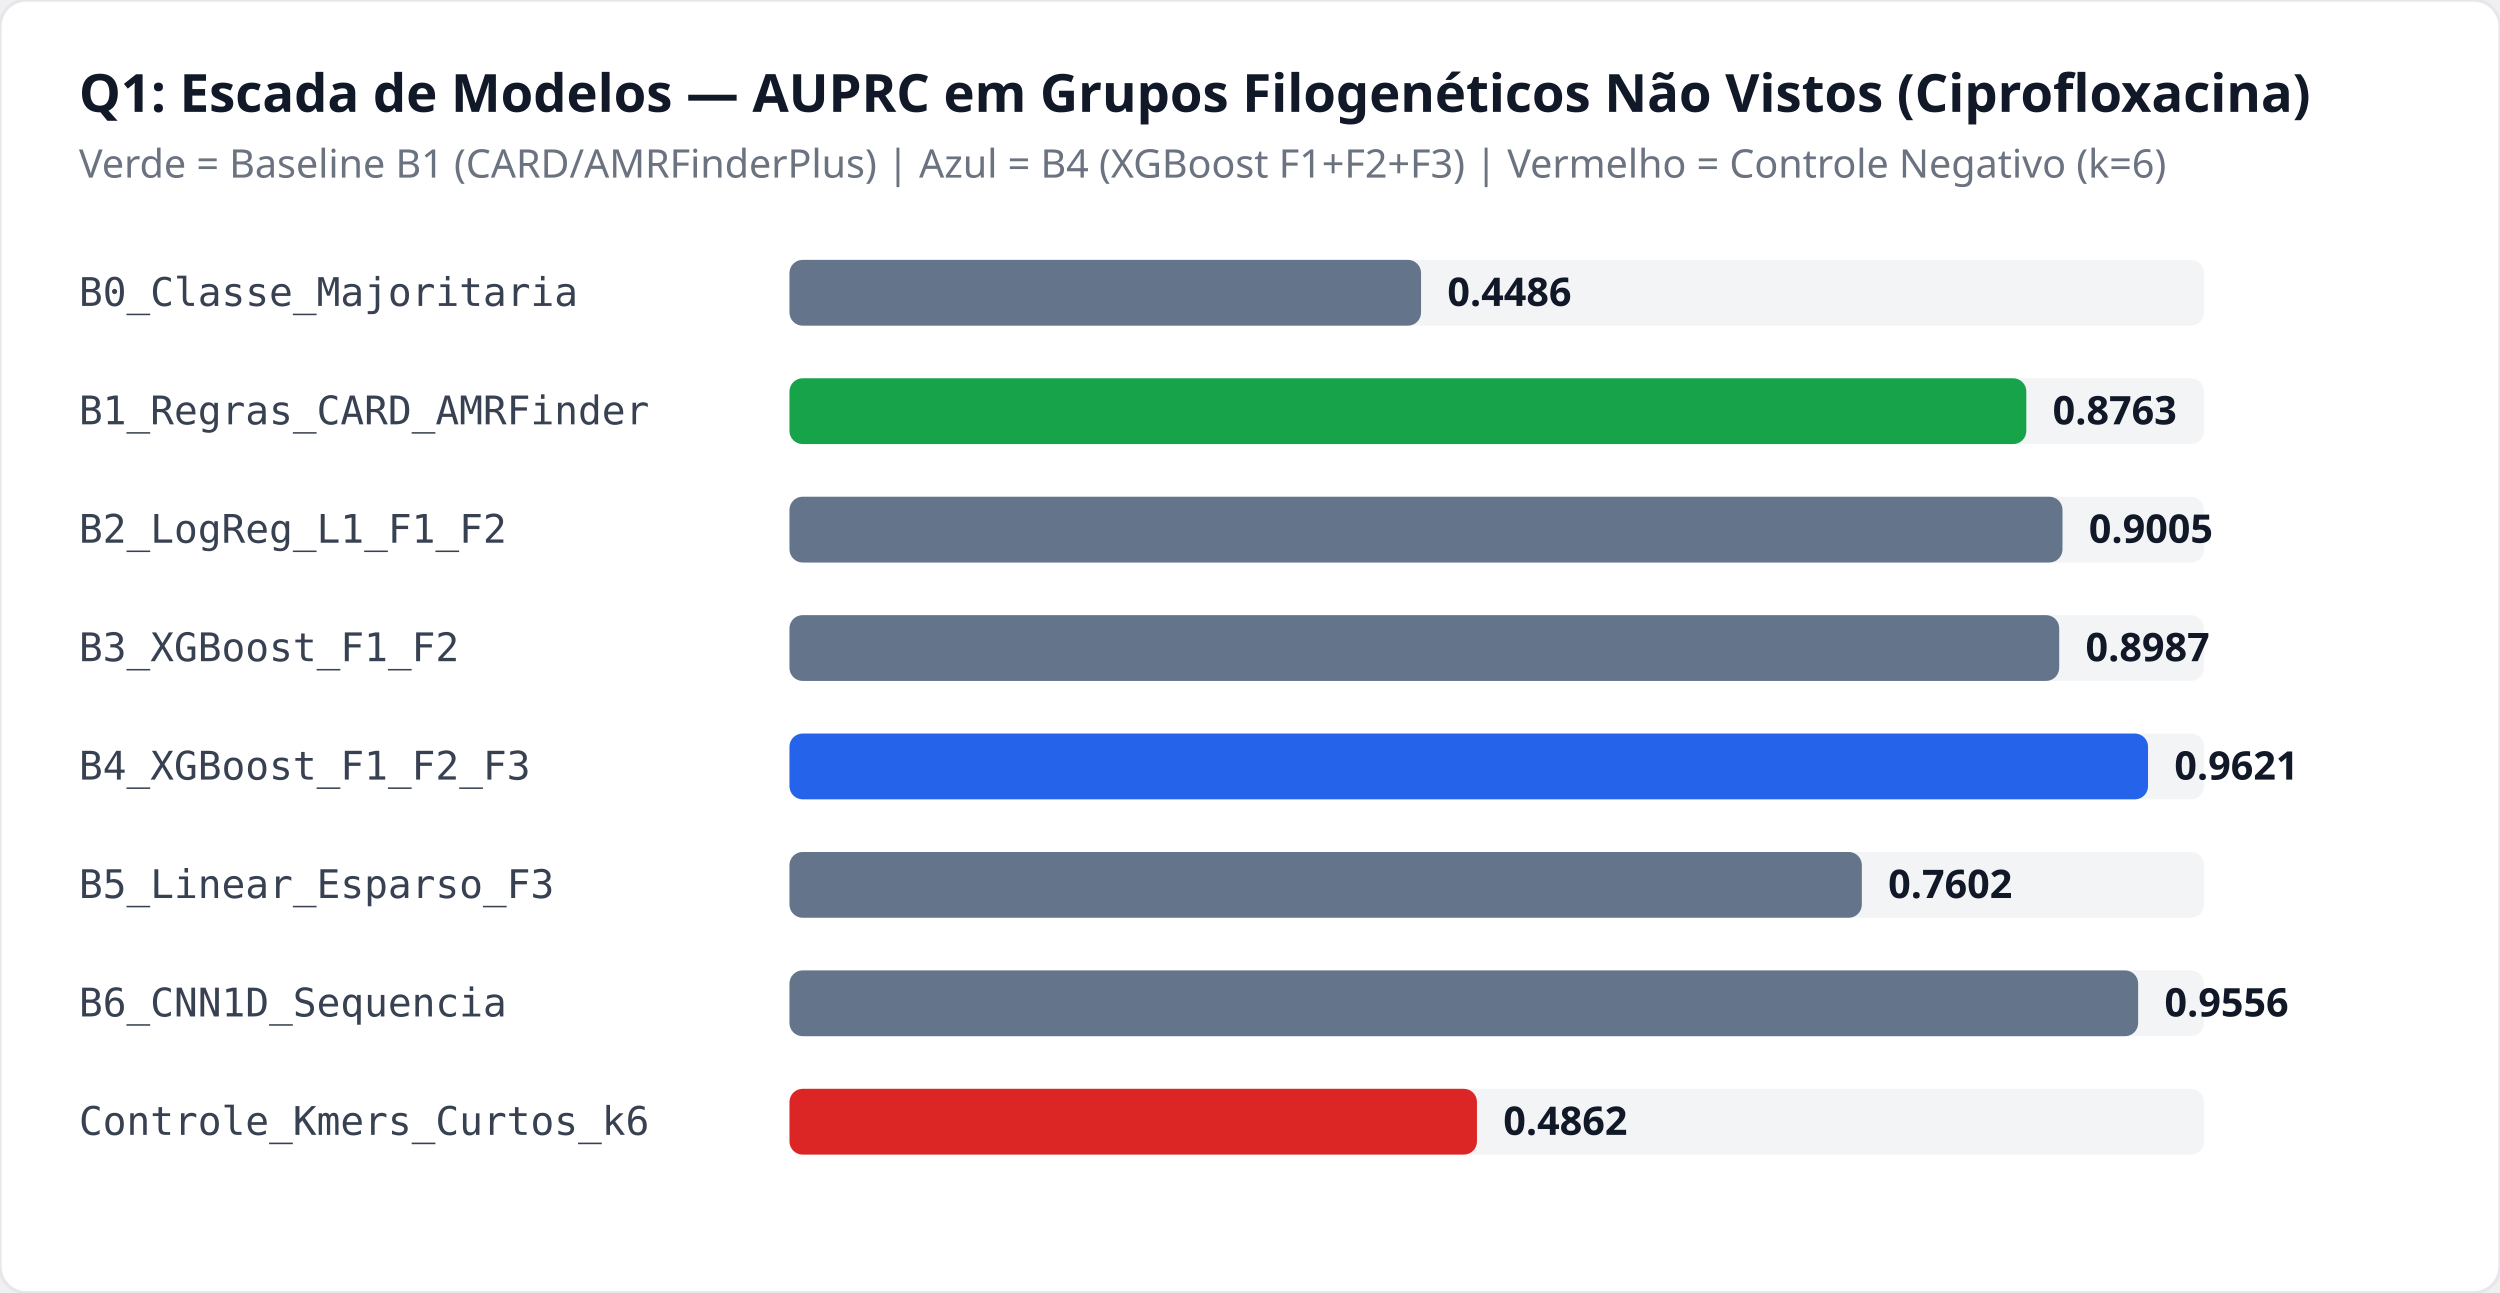
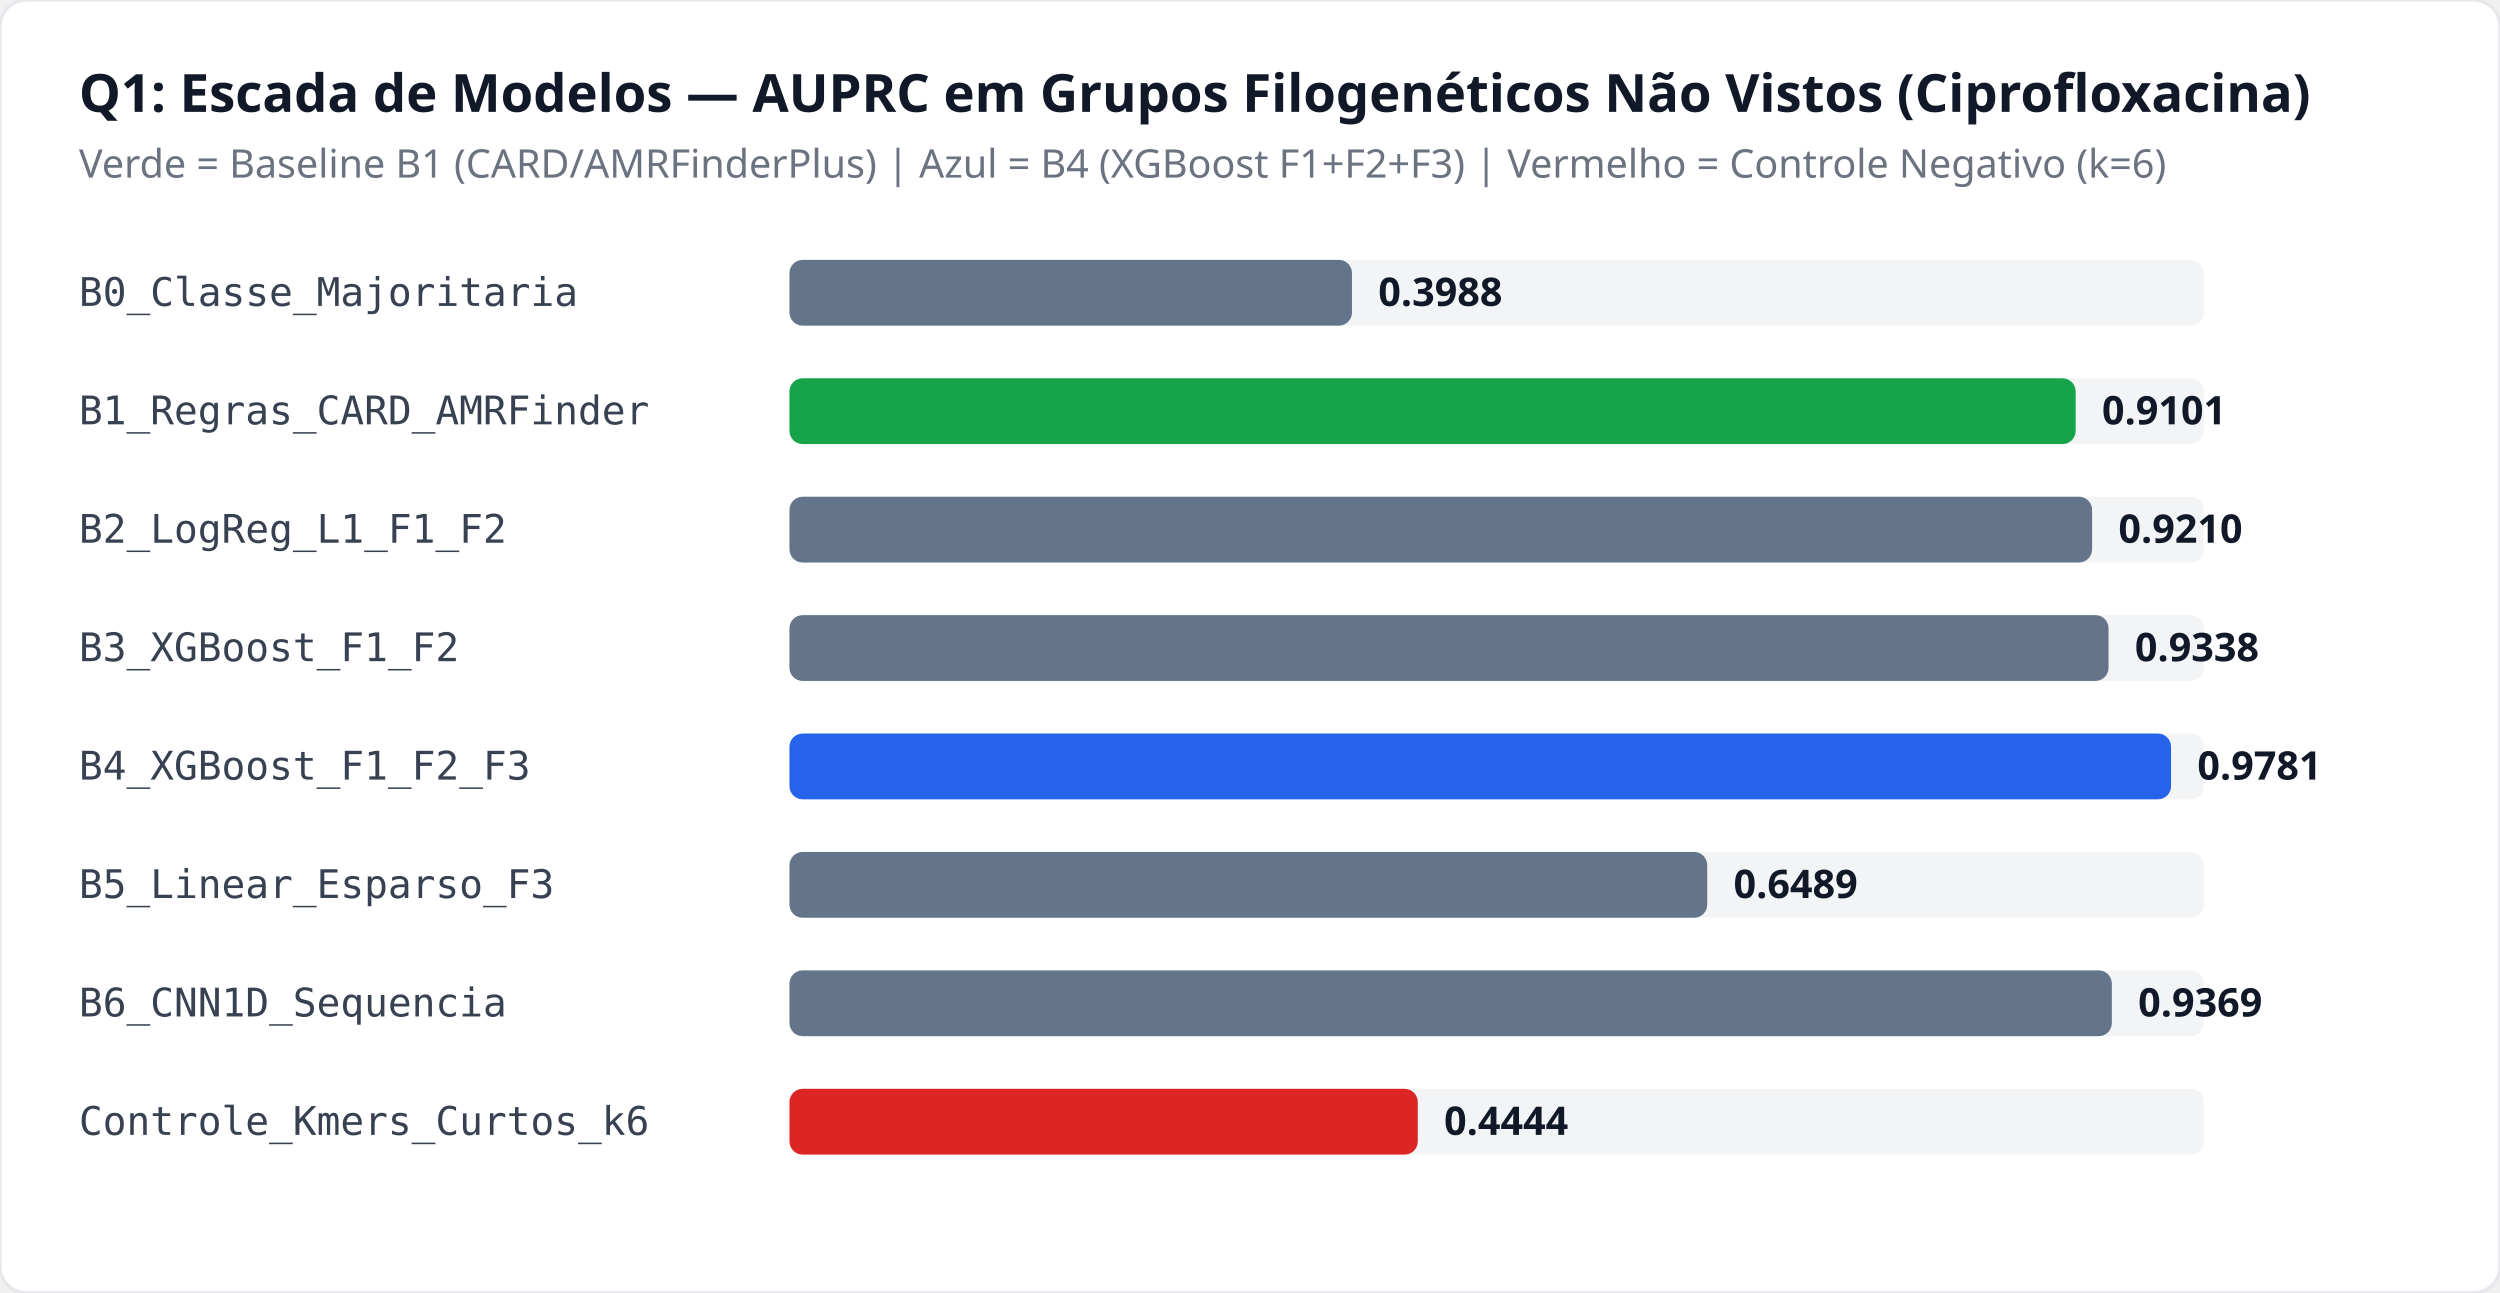
<svg xmlns="http://www.w3.org/2000/svg" viewBox="0 0 760 393" width="100%" height="393">
  <rect width="100%" height="100%" fill="#ffffff" rx="8" stroke="#e5e7eb" />
  <text x="24" y="34" font-family="system-ui, sans-serif" font-size="16" font-weight="700" fill="#111827">Q1: Escada de Modelos — AUPRC em Grupos Filogenéticos Não Vistos (Ciprofloxacina)</text>
  <text x="24" y="54" font-family="system-ui, sans-serif" font-size="12" fill="#6b7280">Verde = Baseline B1 (CARD/AMRFinderPlus) | Azul = B4 (XGBoost F1+F2+F3) | Vermelho = Controle Negativo (k=6)</text>
  <text x="24" y="93" font-family="monospace" font-size="12" fill="#374151">B0_Classe_Majoritaria</text>
  <rect x="240" y="79" width="430" height="20" fill="#f3f4f6" rx="4" />
-   <rect x="240" y="79" width="192" height="20" fill="#64748b" rx="4" />
-   <text x="440" y="93" font-family="system-ui, sans-serif" font-size="12" font-weight="600" fill="#111827">0.4486</text>
+   <rect x="240" y="79" width="171" height="20" fill="#64748b" rx="4" />
+   <text x="419" y="93" font-family="system-ui, sans-serif" font-size="12" font-weight="600" fill="#111827">0.3988</text>
  <text x="24" y="129" font-family="monospace" font-size="12" fill="#374151">B1_Regras_CARD_AMRFinder</text>
  <rect x="240" y="115" width="430" height="20" fill="#f3f4f6" rx="4" />
-   <rect x="240" y="115" width="376" height="20" fill="#16a34a" rx="4" />
-   <text x="624" y="129" font-family="system-ui, sans-serif" font-size="12" font-weight="600" fill="#111827">0.8763</text>
+   <rect x="240" y="115" width="391" height="20" fill="#16a34a" rx="4" />
+   <text x="639" y="129" font-family="system-ui, sans-serif" font-size="12" font-weight="600" fill="#111827">0.9101</text>
  <text x="24" y="165" font-family="monospace" font-size="12" fill="#374151">B2_LogReg_L1_F1_F2</text>
  <rect x="240" y="151" width="430" height="20" fill="#f3f4f6" rx="4" />
-   <rect x="240" y="151" width="387" height="20" fill="#64748b" rx="4" />
-   <text x="635" y="165" font-family="system-ui, sans-serif" font-size="12" font-weight="600" fill="#111827">0.9005</text>
+   <rect x="240" y="151" width="396" height="20" fill="#64748b" rx="4" />
+   <text x="644" y="165" font-family="system-ui, sans-serif" font-size="12" font-weight="600" fill="#111827">0.9210</text>
  <text x="24" y="201" font-family="monospace" font-size="12" fill="#374151">B3_XGBoost_F1_F2</text>
  <rect x="240" y="187" width="430" height="20" fill="#f3f4f6" rx="4" />
-   <rect x="240" y="187" width="386" height="20" fill="#64748b" rx="4" />
-   <text x="634" y="201" font-family="system-ui, sans-serif" font-size="12" font-weight="600" fill="#111827">0.8987</text>
+   <rect x="240" y="187" width="401" height="20" fill="#64748b" rx="4" />
+   <text x="649" y="201" font-family="system-ui, sans-serif" font-size="12" font-weight="600" fill="#111827">0.9338</text>
  <text x="24" y="237" font-family="monospace" font-size="12" fill="#374151">B4_XGBoost_F1_F2_F3</text>
  <rect x="240" y="223" width="430" height="20" fill="#f3f4f6" rx="4" />
-   <rect x="240" y="223" width="413" height="20" fill="#2563eb" rx="4" />
-   <text x="661" y="237" font-family="system-ui, sans-serif" font-size="12" font-weight="600" fill="#111827">0.9621</text>
+   <rect x="240" y="223" width="420" height="20" fill="#2563eb" rx="4" />
+   <text x="668" y="237" font-family="system-ui, sans-serif" font-size="12" font-weight="600" fill="#111827">0.9781</text>
  <text x="24" y="273" font-family="monospace" font-size="12" fill="#374151">B5_Linear_Esparso_F3</text>
  <rect x="240" y="259" width="430" height="20" fill="#f3f4f6" rx="4" />
-   <rect x="240" y="259" width="326" height="20" fill="#64748b" rx="4" />
-   <text x="574" y="273" font-family="system-ui, sans-serif" font-size="12" font-weight="600" fill="#111827">0.7602</text>
+   <rect x="240" y="259" width="279" height="20" fill="#64748b" rx="4" />
+   <text x="527" y="273" font-family="system-ui, sans-serif" font-size="12" font-weight="600" fill="#111827">0.6489</text>
  <text x="24" y="309" font-family="monospace" font-size="12" fill="#374151">B6_CNN1D_Sequencia</text>
  <rect x="240" y="295" width="430" height="20" fill="#f3f4f6" rx="4" />
-   <rect x="240" y="295" width="410" height="20" fill="#64748b" rx="4" />
-   <text x="658" y="309" font-family="system-ui, sans-serif" font-size="12" font-weight="600" fill="#111827">0.9556</text>
+   <rect x="240" y="295" width="402" height="20" fill="#64748b" rx="4" />
+   <text x="650" y="309" font-family="system-ui, sans-serif" font-size="12" font-weight="600" fill="#111827">0.9369</text>
  <text x="24" y="345" font-family="monospace" font-size="12" fill="#374151">Controle_Kmers_Curtos_k6</text>
  <rect x="240" y="331" width="430" height="20" fill="#f3f4f6" rx="4" />
-   <rect x="240" y="331" width="209" height="20" fill="#dc2626" rx="4" />
-   <text x="457" y="345" font-family="system-ui, sans-serif" font-size="12" font-weight="600" fill="#111827">0.4862</text>
+   <rect x="240" y="331" width="191" height="20" fill="#dc2626" rx="4" />
+   <text x="439" y="345" font-family="system-ui, sans-serif" font-size="12" font-weight="600" fill="#111827">0.4444</text>
</svg>
